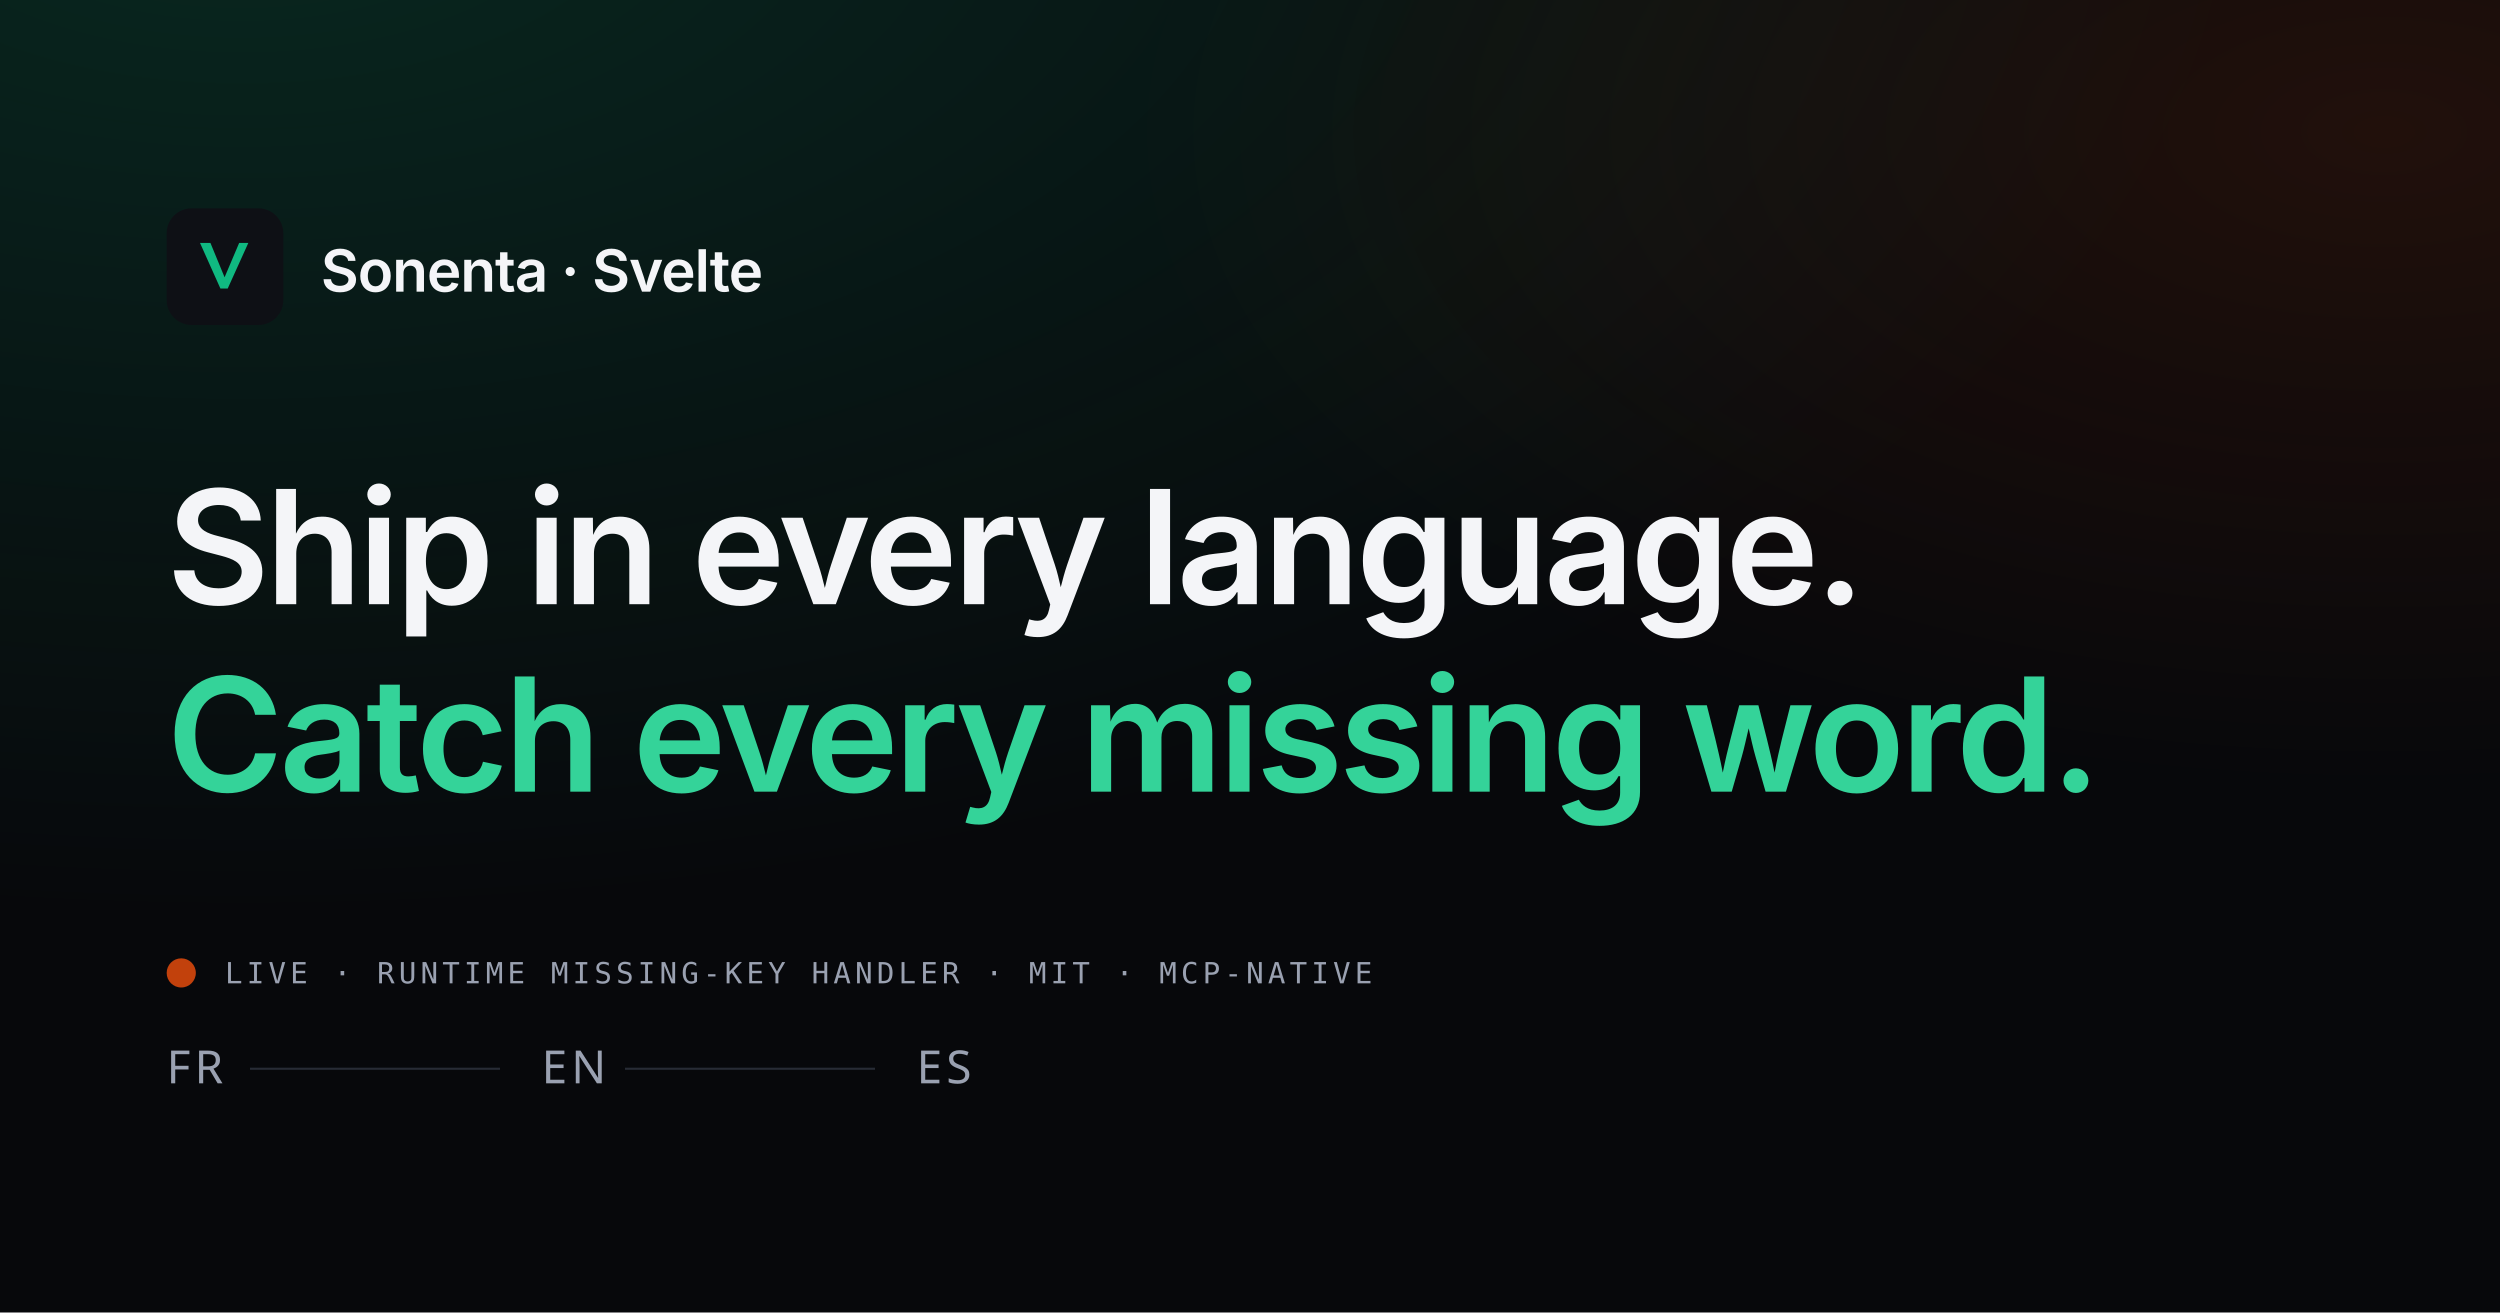
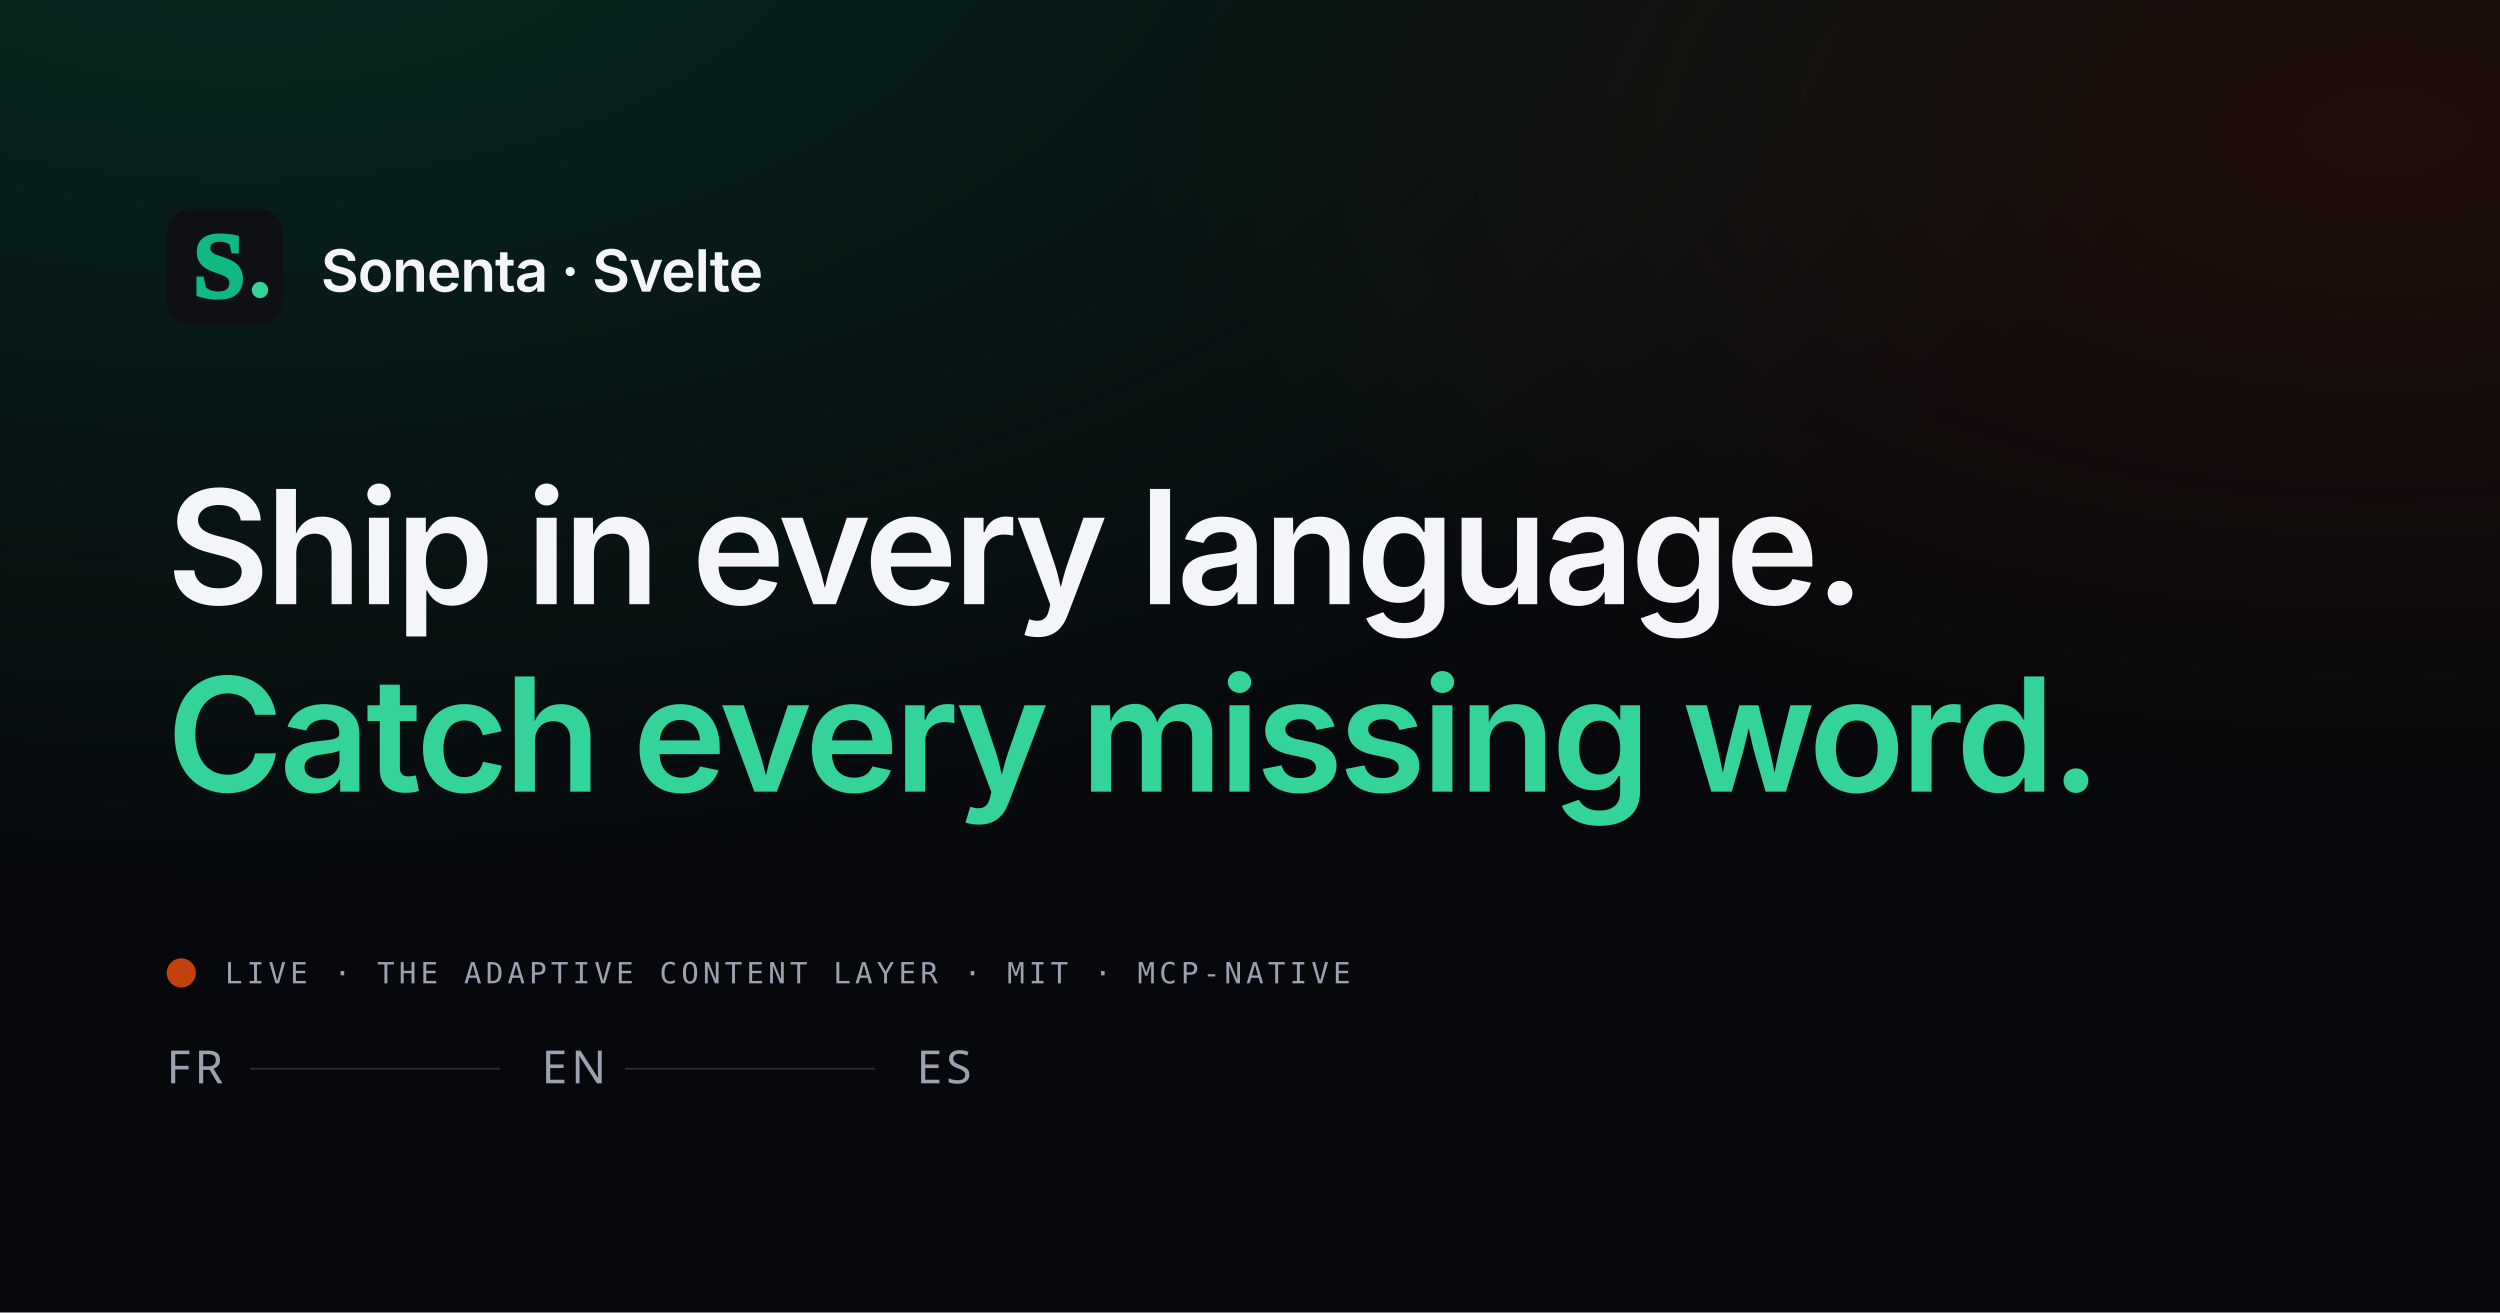
<svg xmlns="http://www.w3.org/2000/svg" viewBox="0 0 1200 630" role="img" aria-label="Sonenta — live i18n demo (Svelte)">
  <defs>
    <radialGradient id="glow" cx="0.1" cy="-0.1" r="0.8">
      <stop offset="0%" stop-color="#10b981" stop-opacity="0.18" />
      <stop offset="100%" stop-color="#10b981" stop-opacity="0" />
    </radialGradient>
    <radialGradient id="glow2" cx="0.95" cy="0.1" r="0.5">
      <stop offset="0%" stop-color="#c2410c" stop-opacity="0.14" />
      <stop offset="100%" stop-color="#c2410c" stop-opacity="0" />
    </radialGradient>
  </defs>
  <rect width="1200" height="630" fill="#07080b" />
  <rect width="1200" height="630" fill="url(#glow)" />
  <rect width="1200" height="630" fill="url(#glow2)" />
  <g transform="translate(80, 100)">
-     <rect width="56" height="56" rx="12" fill="#0e1015" />
-     <path d="M16 16.6l9.8 21.9h3.5L39.2 16.6h-4.4l-7 16.5L21 16.6z" fill="#10b981" />
+     <svg width="56" height="56" viewBox="0 0 100 100">
+       <rect width="100" height="100" rx="22" fill="#0e1015" />
+       <text x="45" y="76" text-anchor="middle" font-family="'Times New Roman', Times, serif" font-size="80" font-weight="700" fill="#10b981" stroke="#10b981" stroke-width="3" paint-order="stroke">S</text>
+       <circle cx="80" cy="70" r="7" fill="#34d399" />
+     </svg>
    <text x="74" y="40" font-family="ui-sans-serif, system-ui, -apple-system, BlinkMacSystemFont, 'Segoe UI', sans-serif" font-size="28" font-weight="600" fill="#f4f5f8" letter-spacing="-0.5">Sonenta · Svelte</text>
  </g>
  <text x="80" y="290" font-family="ui-sans-serif, system-ui, -apple-system, BlinkMacSystemFont, 'Segoe UI', sans-serif" font-size="76" font-weight="600" fill="#f4f5f8" letter-spacing="-2">Ship in every language.</text>
  <text x="80" y="380" font-family="ui-sans-serif, system-ui, -apple-system, BlinkMacSystemFont, 'Segoe UI', sans-serif" font-size="76" font-weight="600" fill="#34d399" letter-spacing="-2">Catch every missing word.</text>
  <g transform="translate(80, 460)">
    <rect width="14" height="14" rx="7" fill="#c2410c" />
-     <text x="28" y="12" font-family="ui-monospace, SFMono-Regular, 'SF Mono', Menlo, monospace" font-size="14" font-weight="500" fill="#9aa1b1" letter-spacing="2">LIVE  ·  RUNTIME MISSING-KEY HANDLER  ·  MIT  ·  MCP-NATIVE</text>
+     <text x="28" y="12" font-family="ui-monospace, SFMono-Regular, 'SF Mono', Menlo, monospace" font-size="14" font-weight="500" fill="#9aa1b1" letter-spacing="2">LIVE  ·  THE ADAPTIVE CONTENT LAYER  ·  MIT  ·  MCP-NATIVE</text>
  </g>
  <g transform="translate(80, 520)" font-family="ui-sans-serif, system-ui, sans-serif" font-size="22" fill="#9aa1b1" letter-spacing="2">
    <text>FR</text>
    <line x1="40" y1="-7" x2="160" y2="-7" stroke="#272b35" stroke-width="1" />
    <text x="180">EN</text>
    <line x1="220" y1="-7" x2="340" y2="-7" stroke="#272b35" stroke-width="1" />
    <text x="360">ES</text>
  </g>
</svg>
